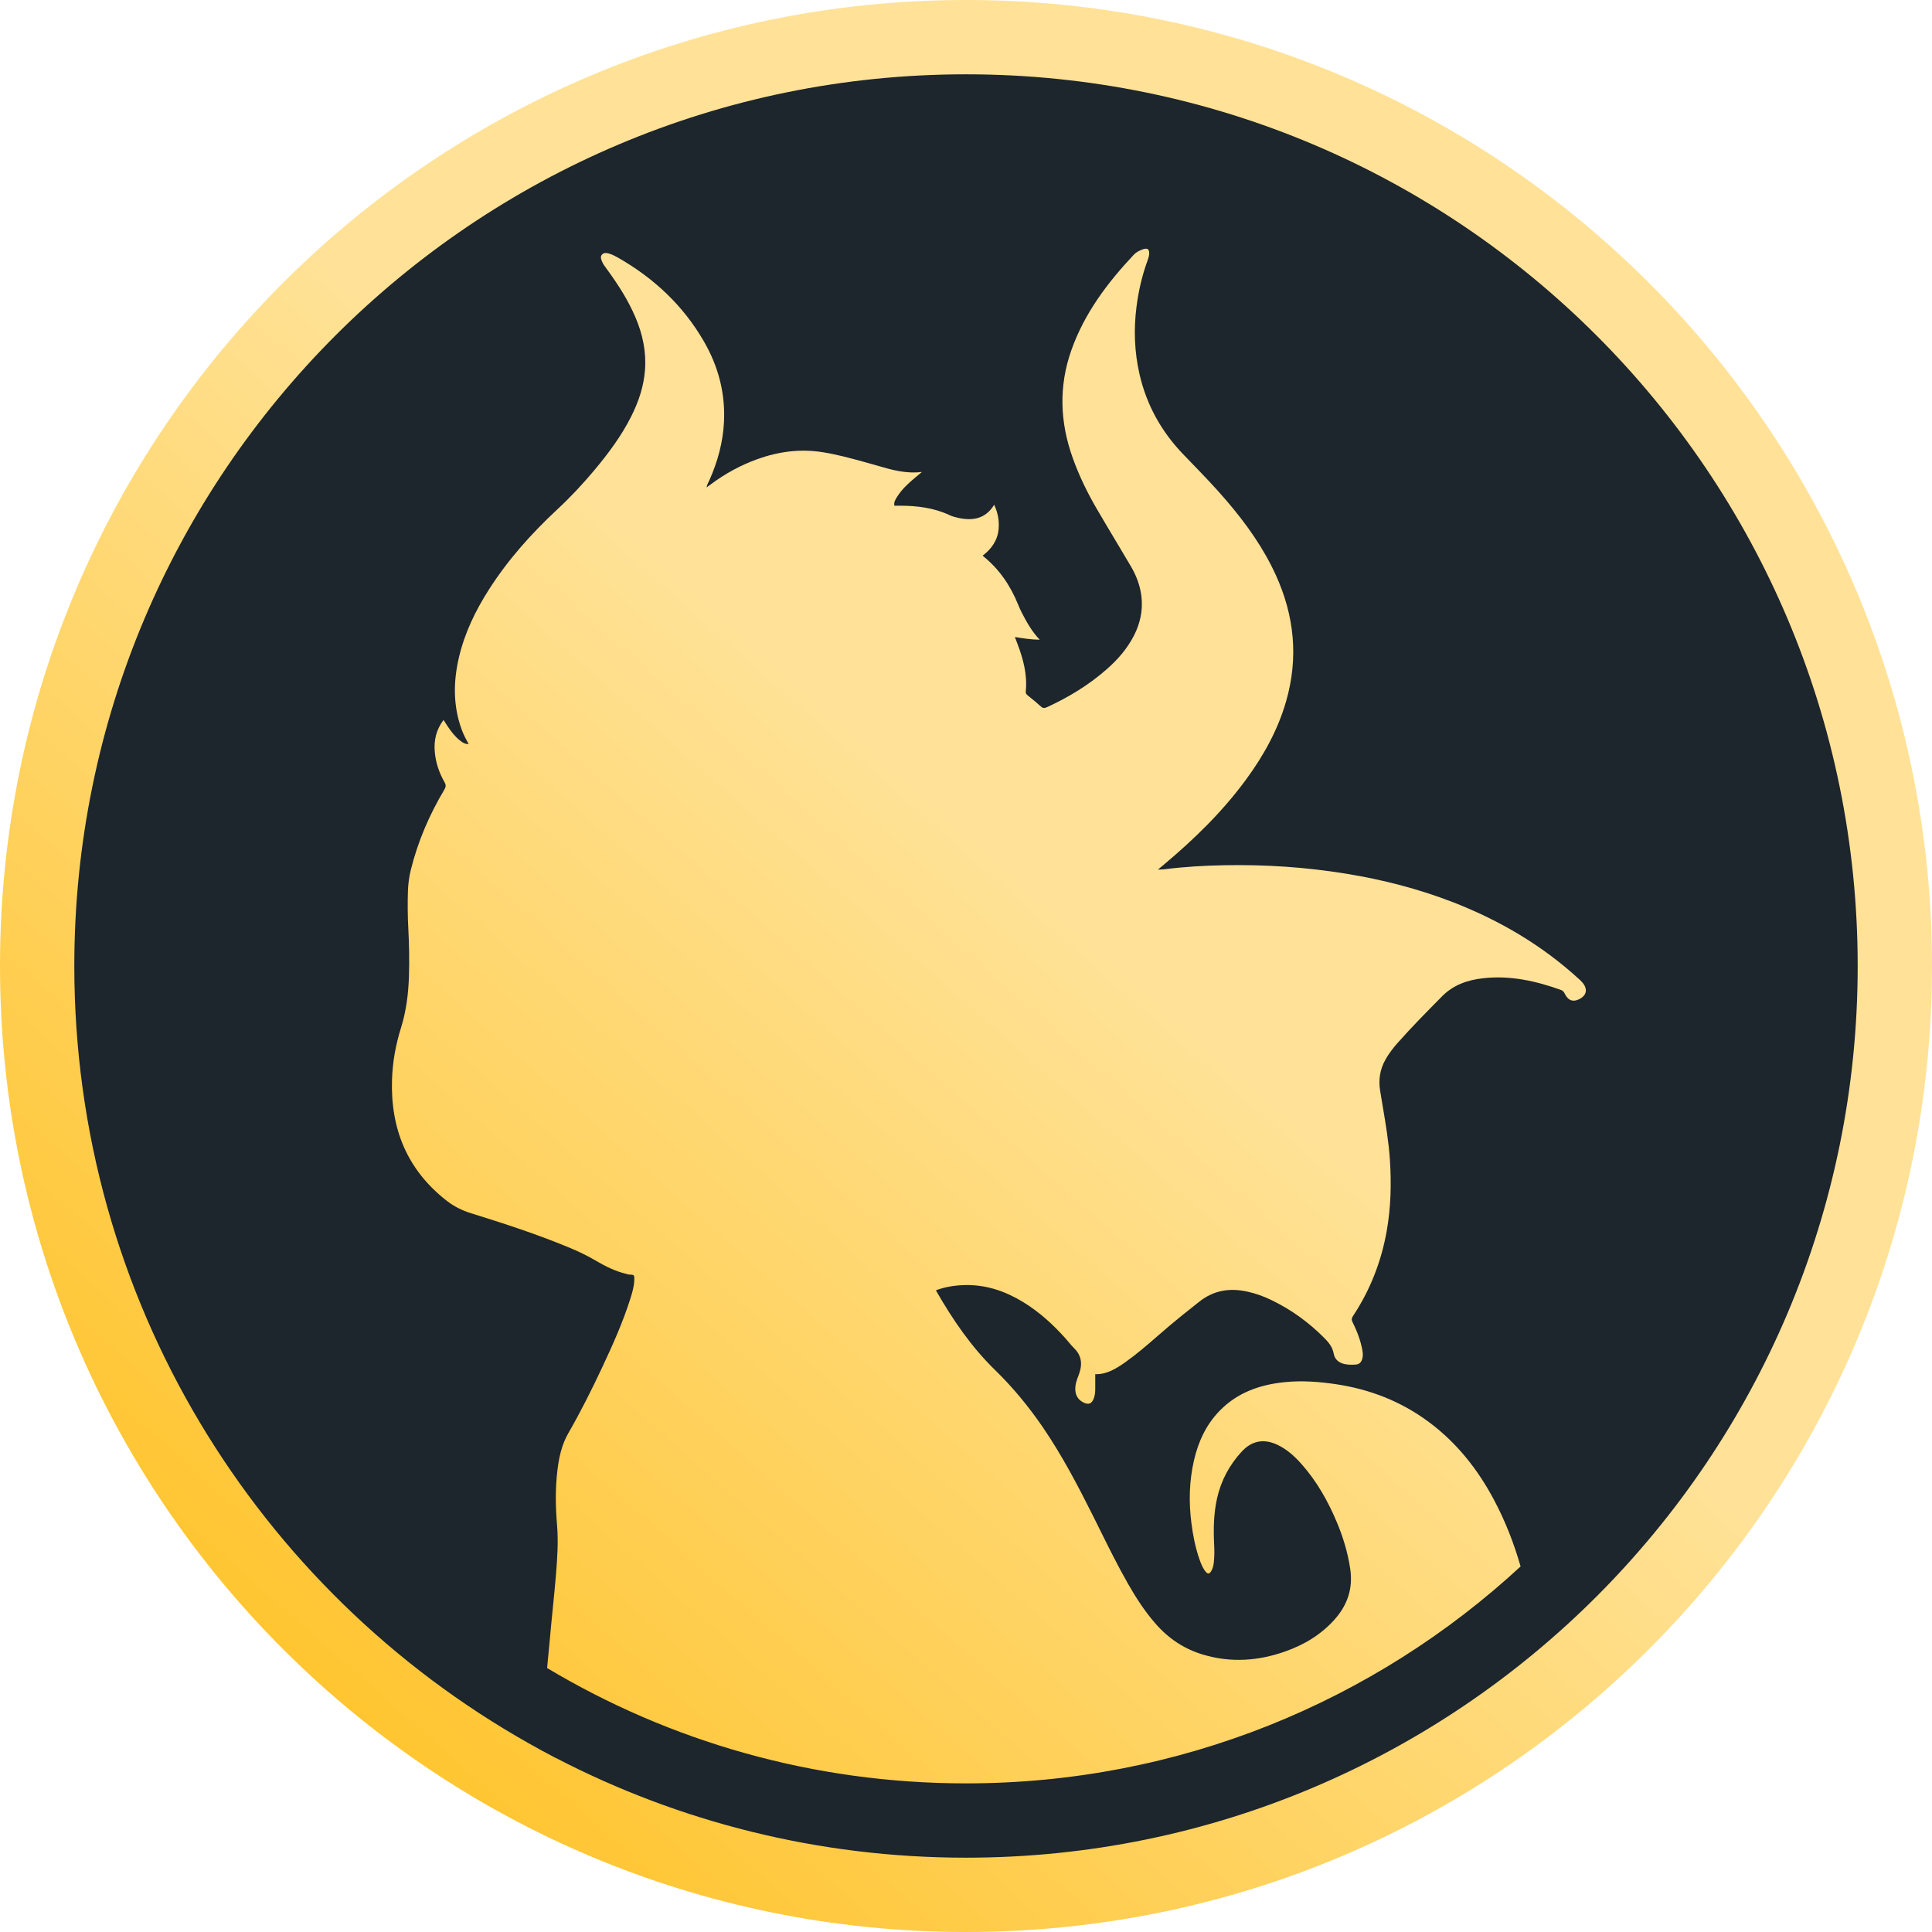
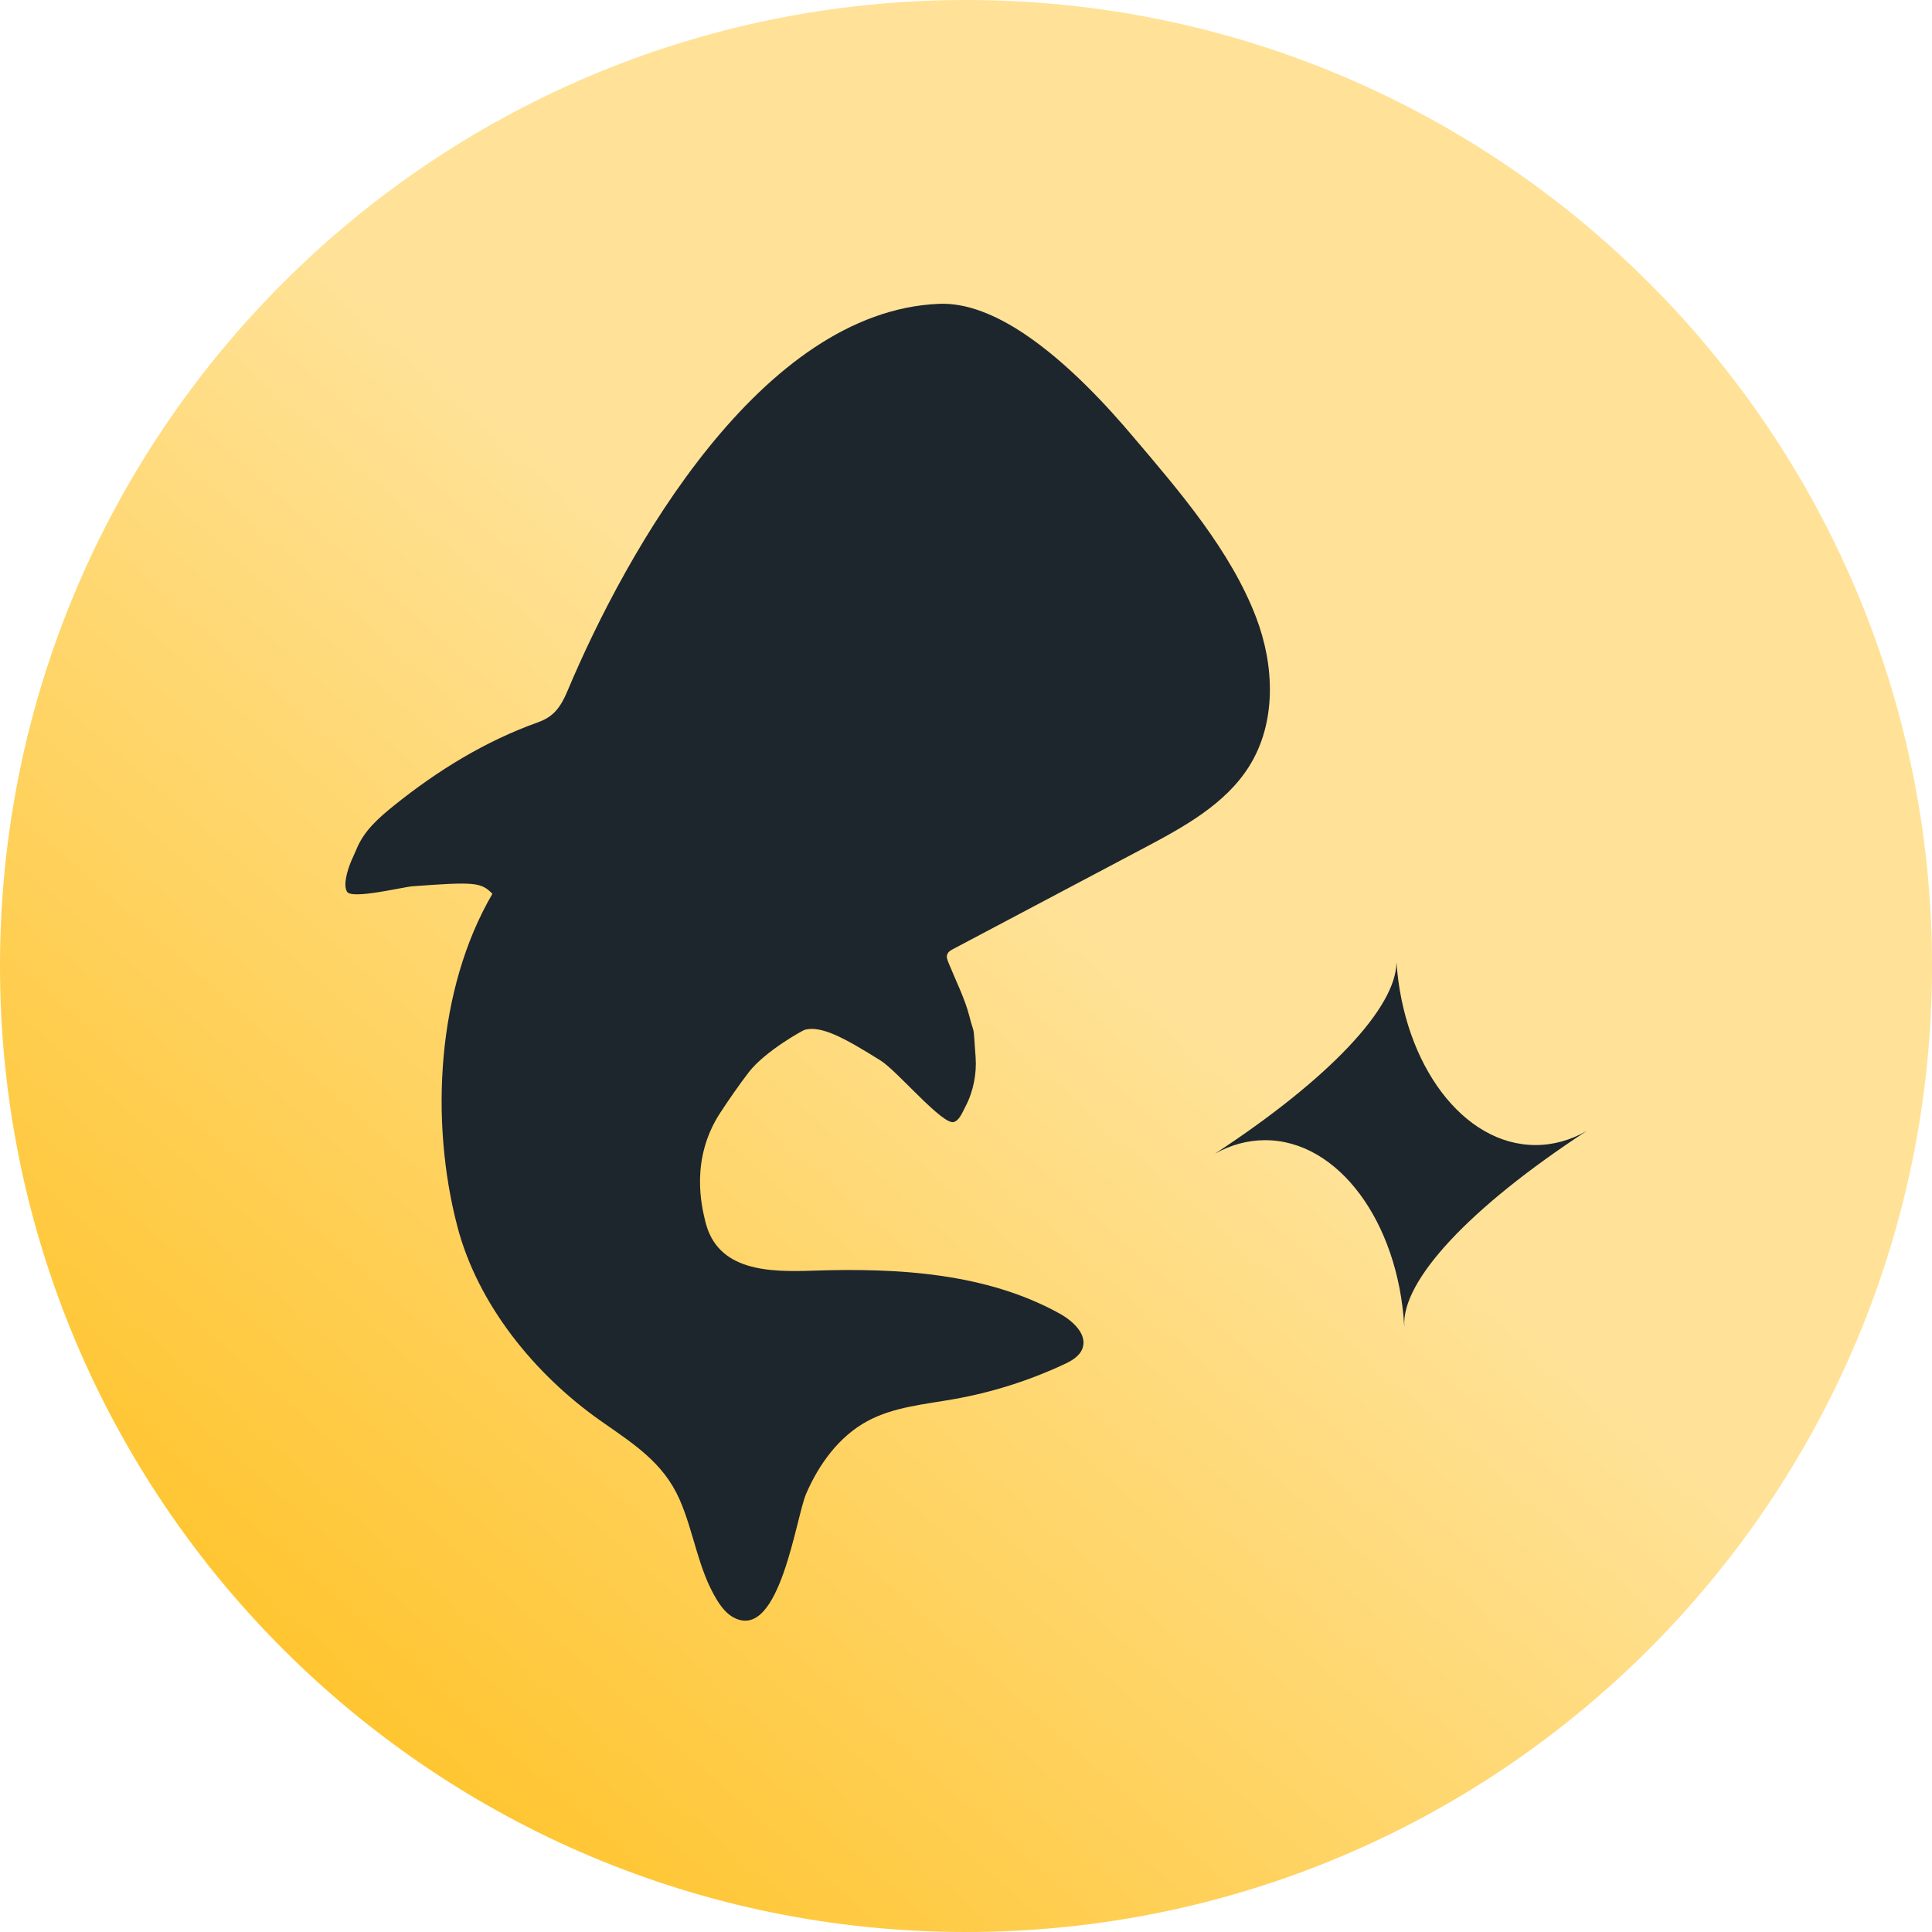
- <svg xmlns="http://www.w3.org/2000/svg" width="364" height="364" viewBox="0 0 364 364" fill="none">
-   <circle cx="182" cy="182" r="182" fill="url(#paint0_linear_7299_248400)" />
-   <path fill-rule="evenodd" clip-rule="evenodd" d="M350 182C350 274.784 274.784 350 182 350C154.146 350 127.874 343.221 104.746 331.223C104.744 331.227 104.742 331.231 104.74 331.236C103.012 330.338 101.301 329.406 99.606 328.442C48.507 299.63 14 244.844 14 182C14 89.216 89.216 14 182 14C274.784 14 350 89.216 350 182ZM286.488 295.13C285.245 290.778 283.595 286.548 281.42 282.476C278.38 276.776 274.44 271.816 269.23 267.936C264.01 264.046 258.14 261.756 251.73 260.796C248.51 260.316 245.29 260.076 242.04 260.406C237.39 260.876 233.17 262.346 229.82 265.766C227.24 268.406 225.76 271.626 224.94 275.186C224.06 279.056 223.96 282.966 224.46 286.896C224.75 289.226 225.2 291.516 225.97 293.736C226.25 294.546 226.56 295.356 227.1 296.046C227.56 296.636 227.89 296.586 228.25 295.916C228.5 295.456 228.62 294.956 228.68 294.436C228.82 293.266 228.81 292.096 228.75 290.926C228.61 288.056 228.66 285.206 229.28 282.386C230.02 279.006 231.59 276.056 233.92 273.516C235.83 271.436 238.11 270.996 240.67 272.206C242.48 273.066 243.93 274.386 245.24 275.866C248.08 279.076 250.16 282.756 251.82 286.676C253.03 289.536 253.93 292.486 254.39 295.576C254.94 299.296 253.86 302.446 251.39 305.186C248.84 308.016 245.67 309.906 242.1 311.156C237.03 312.946 231.89 313.296 226.68 311.746C223.11 310.686 220.15 308.706 217.71 305.906C215.7 303.616 214.06 301.076 212.55 298.436C210.622 295.06 208.899 291.581 207.176 288.103C206.745 287.233 206.314 286.364 205.88 285.496C203.04 279.826 200.1 274.216 196.52 268.966C193.85 265.056 190.86 261.416 187.46 258.106C183 253.766 179.53 248.676 176.44 243.306C176.42 243.285 176.409 243.247 176.392 243.188C176.383 243.159 176.373 243.125 176.36 243.086C178.15 242.426 180 242.146 181.9 242.116C185.85 242.046 189.42 243.276 192.75 245.306C195.75 247.136 198.32 249.466 200.66 252.066C200.89 252.319 201.108 252.581 201.326 252.843C201.659 253.244 201.992 253.643 202.36 254.006C203.93 255.526 203.93 257.286 203.2 259.146C202.84 260.056 202.53 260.956 202.6 261.946C202.67 262.906 203.1 263.646 203.94 264.136C205.05 264.776 205.76 264.506 206.14 263.286C206.31 262.756 206.35 262.206 206.35 261.656C206.357 261.068 206.355 260.48 206.352 259.87C206.351 259.555 206.35 259.235 206.35 258.906C208.56 258.966 210.35 257.826 212.1 256.586C214.211 255.086 216.164 253.39 218.115 251.695C218.844 251.062 219.573 250.428 220.31 249.806C221.907 248.452 223.548 247.151 225.19 245.851C225.44 245.652 225.69 245.454 225.94 245.256C228.66 243.086 231.69 242.616 235 243.346C236.62 243.696 238.17 244.266 239.66 244.996C243.32 246.776 246.56 249.136 249.44 252.016C250.3 252.876 251.05 253.766 251.28 255.046C251.47 256.116 252.24 256.756 253.32 256.996C254.04 257.156 254.76 257.136 255.48 257.086C256.09 257.036 256.46 256.666 256.64 256.066C256.895 255.213 256.699 254.39 256.502 253.567L256.49 253.516C256.13 251.966 255.52 250.496 254.82 249.076C254.61 248.656 254.64 248.356 254.9 247.966C258.14 243.076 260.23 237.726 261.26 231.956C262.05 227.516 262.16 223.056 261.87 218.566C261.644 215.12 261.069 211.724 260.495 208.328C260.334 207.378 260.173 206.427 260.02 205.476C259.69 203.426 259.99 201.496 261 199.686C261.64 198.536 262.43 197.496 263.3 196.516C266 193.466 268.86 190.576 271.72 187.686L271.72 187.686C273.84 185.536 276.58 184.606 279.53 184.296C284.58 183.746 289.39 184.826 294.11 186.516C294.516 186.662 294.661 186.936 294.822 187.24C294.847 187.288 294.873 187.337 294.9 187.386C295.52 188.526 296.37 188.806 297.48 188.276C298.91 187.586 299.19 186.416 298.19 185.176C297.95 184.886 297.67 184.626 297.39 184.376C290.49 178.076 282.57 173.426 273.89 170.036C267.32 167.476 260.54 165.736 253.59 164.606C245.98 163.366 238.32 162.866 230.62 163.016C226.9 163.086 223.18 163.296 219.48 163.766C219.265 163.796 219.049 163.804 218.78 163.815C218.599 163.822 218.395 163.83 218.15 163.846C218.38 163.655 218.564 163.501 218.725 163.365C218.894 163.224 219.037 163.103 219.18 162.986C224.96 158.146 230.34 152.916 234.81 146.806C238.09 142.326 240.75 137.526 242.3 132.166C244.67 123.966 243.88 116.016 240.35 108.296C238.01 103.176 234.77 98.646 231.13 94.386C228.946 91.824 226.614 89.41 224.282 86.996C223.838 86.536 223.393 86.076 222.95 85.616C218.84 81.356 216.05 76.356 214.71 70.586C213.73 66.346 213.57 62.066 214.13 57.746C214.51 54.796 215.17 51.926 216.19 49.126L216.19 49.126C216.34 48.706 216.49 48.286 216.51 47.826C216.55 46.966 216.21 46.676 215.37 46.956C214.72 47.176 214.08 47.496 213.61 47.996C208.62 53.306 204.28 59.066 201.83 66.036C199.45 72.816 199.7 79.566 202.11 86.286C203.32 89.666 204.89 92.886 206.7 95.976C207.907 98.047 209.138 100.105 210.368 102.164C211.259 103.653 212.149 105.141 213.03 106.636C214.11 108.466 214.85 110.406 215.07 112.546C215.33 115.096 214.8 117.476 213.65 119.736C212.39 122.196 210.61 124.246 208.55 126.056C205.17 129.046 201.35 131.356 197.26 133.236C196.8 133.446 196.48 133.466 196.08 133.086C195.403 132.452 194.681 131.872 193.96 131.291C193.85 131.203 193.74 131.114 193.63 131.026C193.37 130.816 193.22 130.626 193.26 130.256C193.58 127.126 192.79 124.176 191.69 121.286C191.6 121.056 191.513 120.823 191.416 120.564C191.353 120.394 191.285 120.213 191.21 120.016L191.264 120.024C192.784 120.271 194.23 120.506 195.89 120.526C194.41 118.976 193.47 117.276 192.57 115.546C192.28 114.996 192.03 114.426 191.8 113.856C190.34 110.286 188.24 107.176 185.13 104.696C186.81 103.416 187.94 101.826 188.14 99.706C188.29 98.136 188.02 96.646 187.31 95.096C185.63 97.826 183.2 98.156 180.48 97.556C179.94 97.436 179.4 97.286 178.91 97.056C175.97 95.676 172.85 95.296 169.65 95.276H168.5C168.381 94.607 168.69 94.123 168.988 93.655C169.016 93.612 169.043 93.569 169.07 93.526C169.91 92.206 171.05 91.146 172.24 90.136C172.68 89.766 173.12 89.396 173.7 88.916C170.68 89.301 167.982 88.514 165.305 87.734C164.853 87.603 164.402 87.471 163.95 87.346C163.65 87.263 163.35 87.18 163.05 87.098C160.362 86.357 157.682 85.617 154.92 85.186C150.74 84.536 146.68 85.076 142.72 86.496C139.59 87.626 136.69 89.196 134.02 91.176C133.911 91.257 133.801 91.336 133.686 91.42C133.517 91.543 133.334 91.675 133.12 91.836C133.186 91.419 133.342 91.11 133.488 90.821C133.542 90.715 133.594 90.611 133.64 90.506C135.2 87.016 136.2 83.386 136.4 79.556C136.68 74.106 135.34 69.026 132.62 64.326C128.72 57.566 123.21 52.416 116.46 48.556C115.89 48.236 115.31 47.926 114.68 47.756C114.25 47.636 113.76 47.586 113.42 47.966C113.07 48.356 113.24 48.806 113.41 49.226C113.635 49.782 113.988 50.251 114.341 50.717C114.381 50.77 114.42 50.823 114.46 50.876C116.51 53.696 118.38 56.616 119.75 59.846C121.09 63.006 121.78 66.276 121.52 69.716C121.29 72.816 120.31 75.706 118.92 78.466C117.06 82.156 114.62 85.436 111.98 88.586C109.81 91.176 107.51 93.646 105.03 95.946C100.14 100.496 95.71 105.446 92.11 111.086C89.57 115.056 87.54 119.256 86.46 123.876C85.4 128.426 85.35 132.956 86.97 137.416C87.31 138.356 87.77 139.236 88.3 140.176C87.573 140.225 87.093 139.848 86.625 139.479L86.62 139.476C85.72 138.766 85.03 137.856 84.39 136.916C84.12 136.516 83.86 136.116 83.56 135.646C82.2 137.456 81.73 139.446 81.91 141.606C82.08 143.666 82.73 145.586 83.75 147.366C84.05 147.886 84.03 148.236 83.73 148.746C80.89 153.506 78.72 158.546 77.39 163.936C77.07 165.216 76.91 166.506 76.86 167.816C76.78 170.196 76.8 172.576 76.93 174.956C77.08 177.916 77.14 180.886 77.05 183.846C76.95 187.196 76.54 190.496 75.53 193.716C74.55 196.856 73.97 200.076 73.86 203.356C73.55 212.666 76.71 220.426 84.17 226.236C85.54 227.306 87.06 228.056 88.73 228.576C95.03 230.536 101.32 232.576 107.42 235.126C109.11 235.826 110.74 236.626 112.32 237.556C114.1 238.606 115.96 239.516 117.98 240.006C118.035 240.019 118.089 240.035 118.144 240.051C118.289 240.093 118.435 240.136 118.58 240.136C119.51 240.166 119.55 240.196 119.5 241.296C119.44 242.476 119.1 243.596 118.75 244.716C117.33 249.186 115.41 253.456 113.42 257.696C111.46 261.876 109.39 265.996 107.09 269.996C105.83 272.186 105.3 274.606 105.01 277.086C104.61 280.486 104.66 283.896 104.95 287.306C105.22 290.516 104.99 293.716 104.73 296.906C104.564 298.869 104.368 300.832 104.171 302.795C104.048 304.022 103.926 305.249 103.81 306.476C103.707 307.539 103.61 308.603 103.514 309.668C103.374 311.201 103.235 312.735 103.076 314.266C126.156 328.068 153.152 336 182 336C222.328 336 259.035 320.499 286.488 295.13Z" fill="#1D252D" />
+ <svg xmlns="http://www.w3.org/2000/svg" width="52" height="52" viewBox="0 0 52 52" fill="none">
+   <circle cx="26" cy="26" r="26" fill="url(#paint0_linear_14591_467310)" />
+   <path d="M27.581 8.993C28.752 9.779 29.826 10.957 30.498 11.754C31.74 13.216 33.123 14.82 33.81 16.621C34.304 17.92 34.361 19.448 33.619 20.629C32.978 21.65 31.849 22.265 30.771 22.835C29.069 23.737 27.366 24.639 25.66 25.54C25.593 25.575 25.521 25.617 25.496 25.685C25.466 25.757 25.5 25.836 25.527 25.908C25.738 26.425 25.969 26.876 26.091 27.352C26.242 27.939 26.185 27.467 26.259 28.462C26.29 28.888 26.2 29.376 25.988 29.777C25.91 29.922 25.83 30.149 25.674 30.199C25.374 30.294 24.153 28.828 23.705 28.547C22.705 27.92 22.11 27.604 21.664 27.715C21.61 27.728 20.59 28.294 20.155 28.857C19.882 29.213 19.607 29.612 19.388 29.947C18.575 31.188 18.879 32.447 18.984 32.877C19.31 34.223 20.7 34.24 21.885 34.2C24.159 34.124 26.538 34.258 28.522 35.356C28.884 35.557 29.277 35.921 29.132 36.301C29.05 36.512 28.829 36.634 28.621 36.729C27.686 37.164 26.692 37.478 25.674 37.658C24.884 37.798 24.058 37.867 23.354 38.245C22.583 38.659 22.043 39.407 21.698 40.203C21.42 40.846 20.989 44.139 19.777 43.551C19.564 43.45 19.415 43.256 19.293 43.057C18.783 42.222 18.678 41.233 18.287 40.35C17.847 39.356 17.042 38.857 16.174 38.247C14.394 36.998 12.858 35.112 12.309 33.007C11.571 30.183 11.748 26.634 13.253 24.057C12.952 23.751 12.801 23.727 11.096 23.855C10.848 23.873 9.465 24.215 9.339 24C9.238 23.826 9.333 23.458 9.461 23.158C9.503 23.063 9.554 22.953 9.587 22.875C9.787 22.37 10.18 22.023 10.602 21.683C11.775 20.741 13.049 19.953 14.482 19.44C14.909 19.289 15.094 19.024 15.275 18.594C16.874 14.795 20.489 8.381 25.267 8.178C26.023 8.143 26.824 8.486 27.581 8.993Z" fill="#1D252D" />
+   <path d="M42.707 30.439C39.546 32.505 37.713 34.479 37.798 35.699C37.795 35.696 37.795 35.693 37.795 35.69C37.631 32.887 36.018 30.688 34.051 30.688C33.577 30.688 33.122 30.816 32.703 31.05C35.773 29.039 37.579 27.12 37.586 25.898C37.779 28.662 39.382 30.819 41.329 30.819C41.817 30.819 42.282 30.684 42.707 30.439Z" fill="#1D252D" />
  <defs>
-     <linearGradient id="paint0_linear_7299_248400" x1="19" y1="350.5" x2="281" y2="54" gradientUnits="userSpaceOnUse">
+     <linearGradient id="paint0_linear_14591_467310" x1="2.714" y1="50.071" x2="40.143" y2="7.714" gradientUnits="userSpaceOnUse">
      <stop stop-color="#FFBE17" />
      <stop offset="0.641" stop-color="#FFE297" />
    </linearGradient>
  </defs>
</svg>
